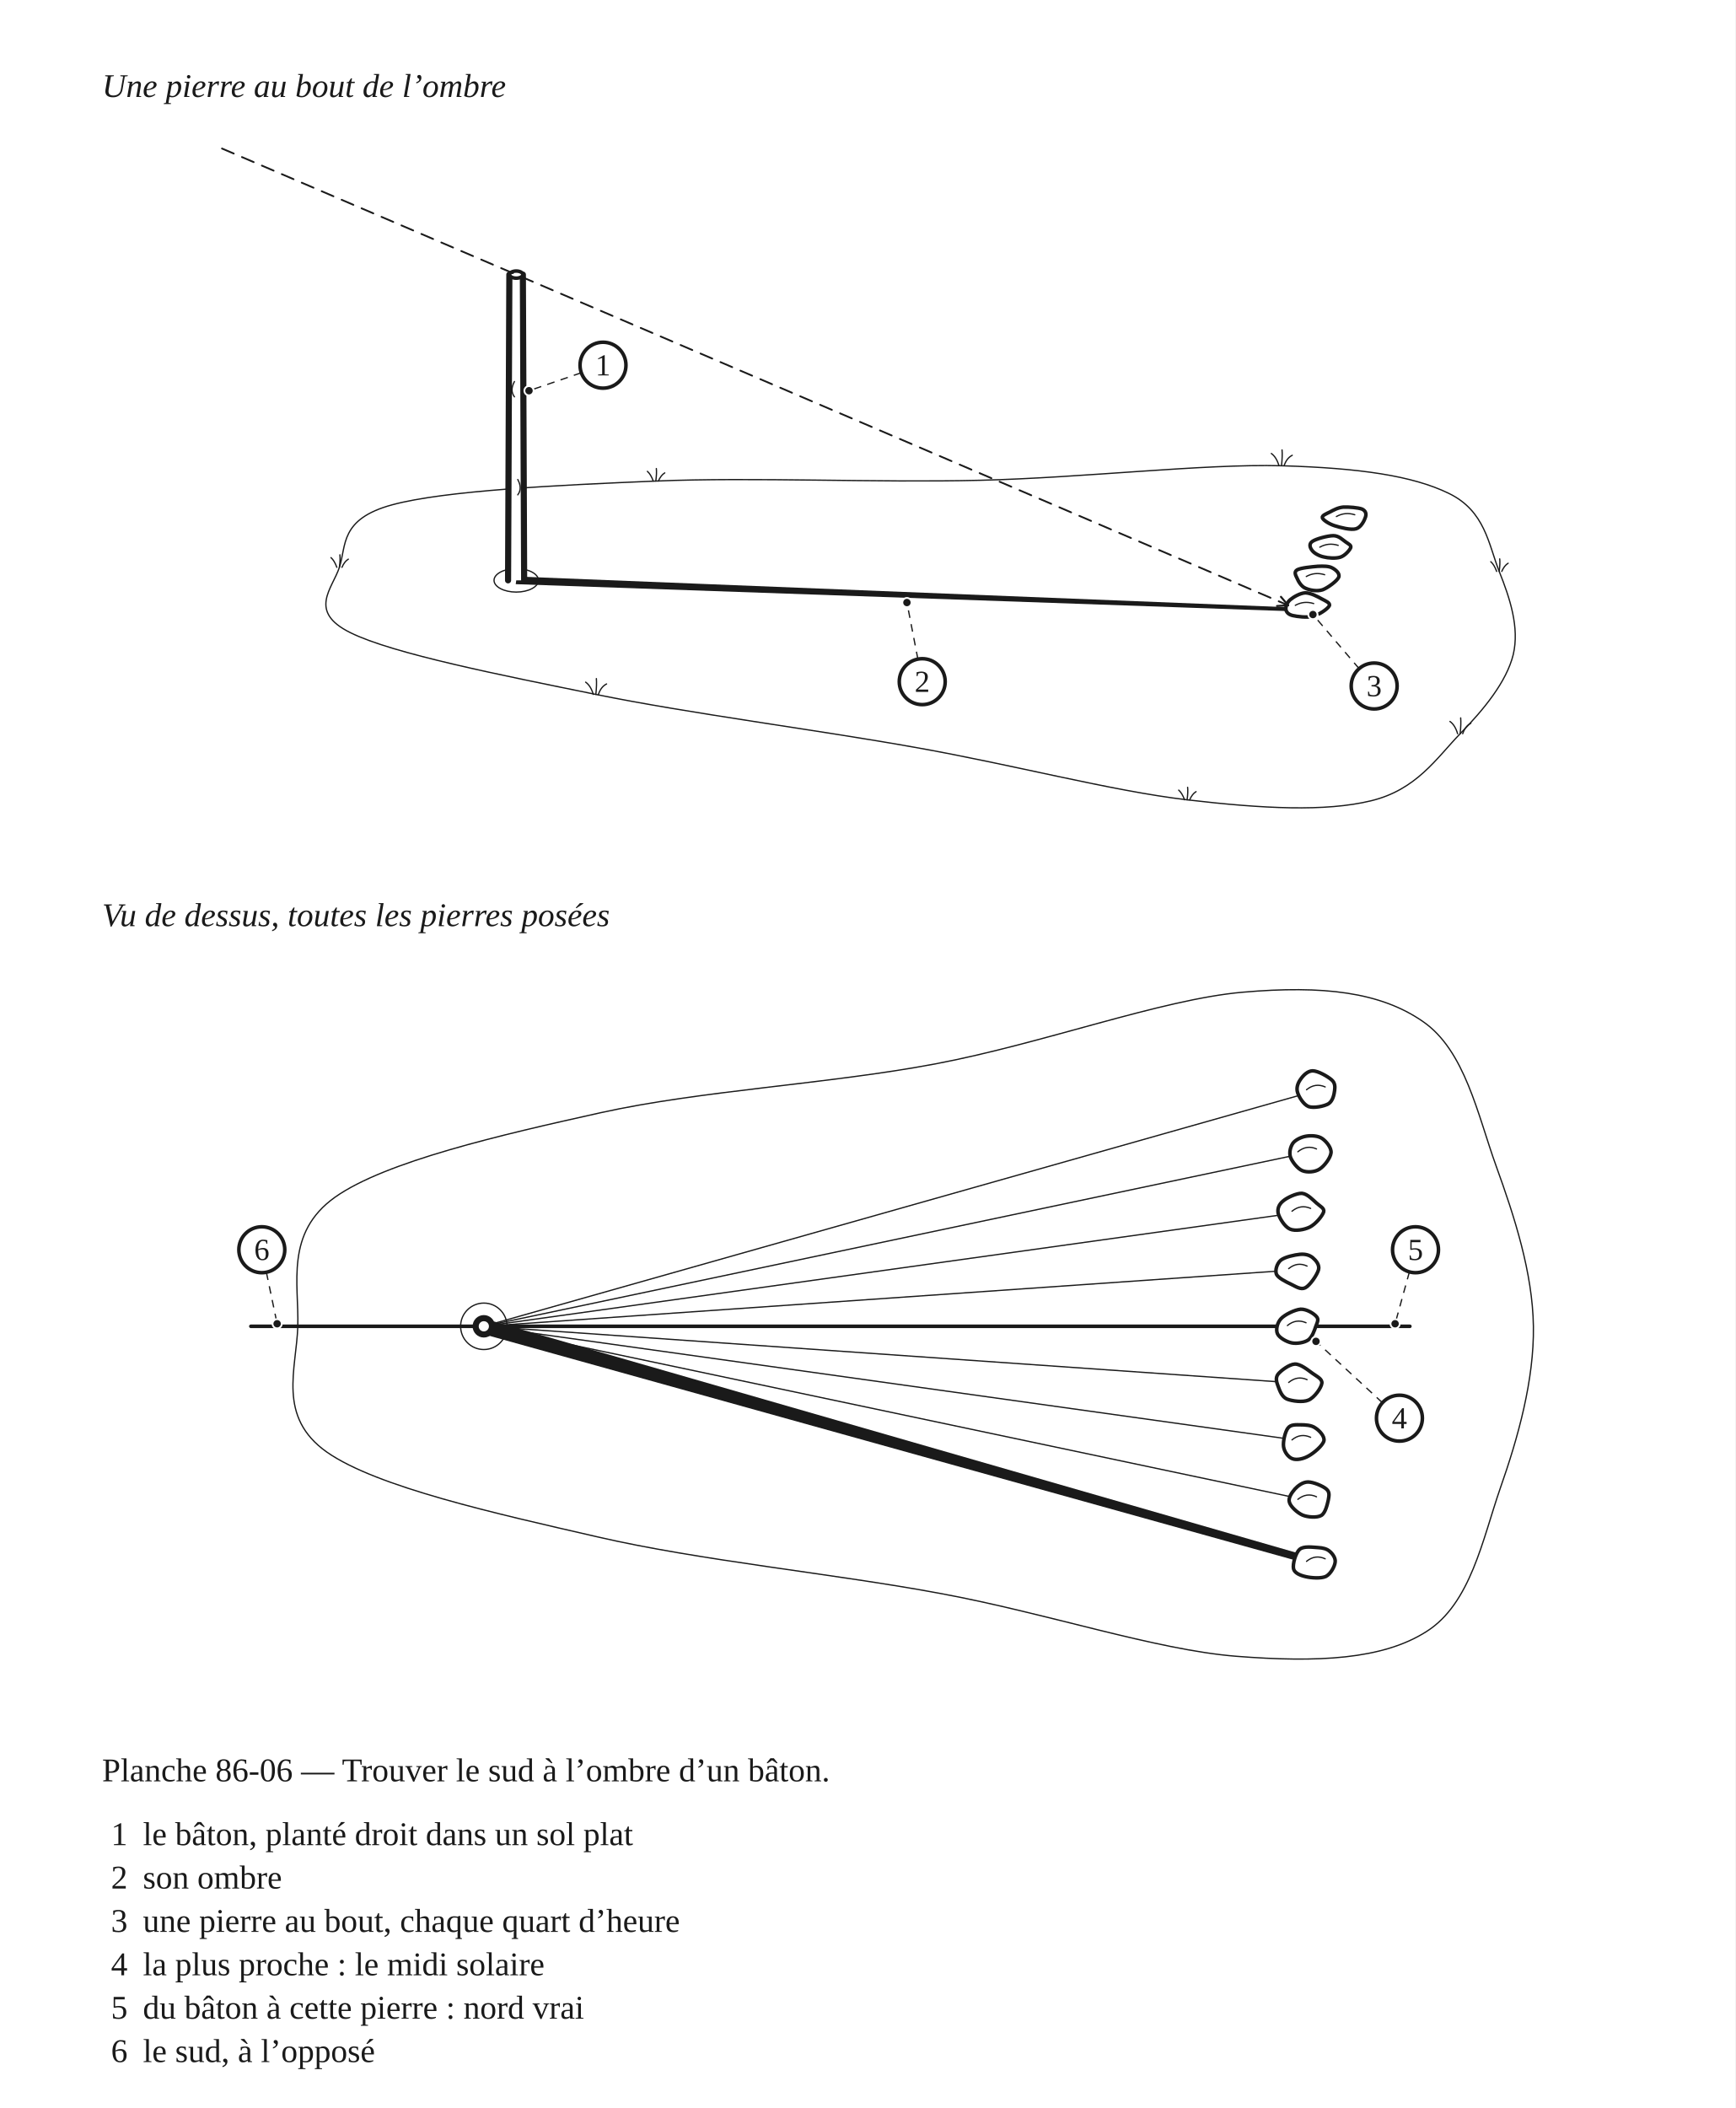
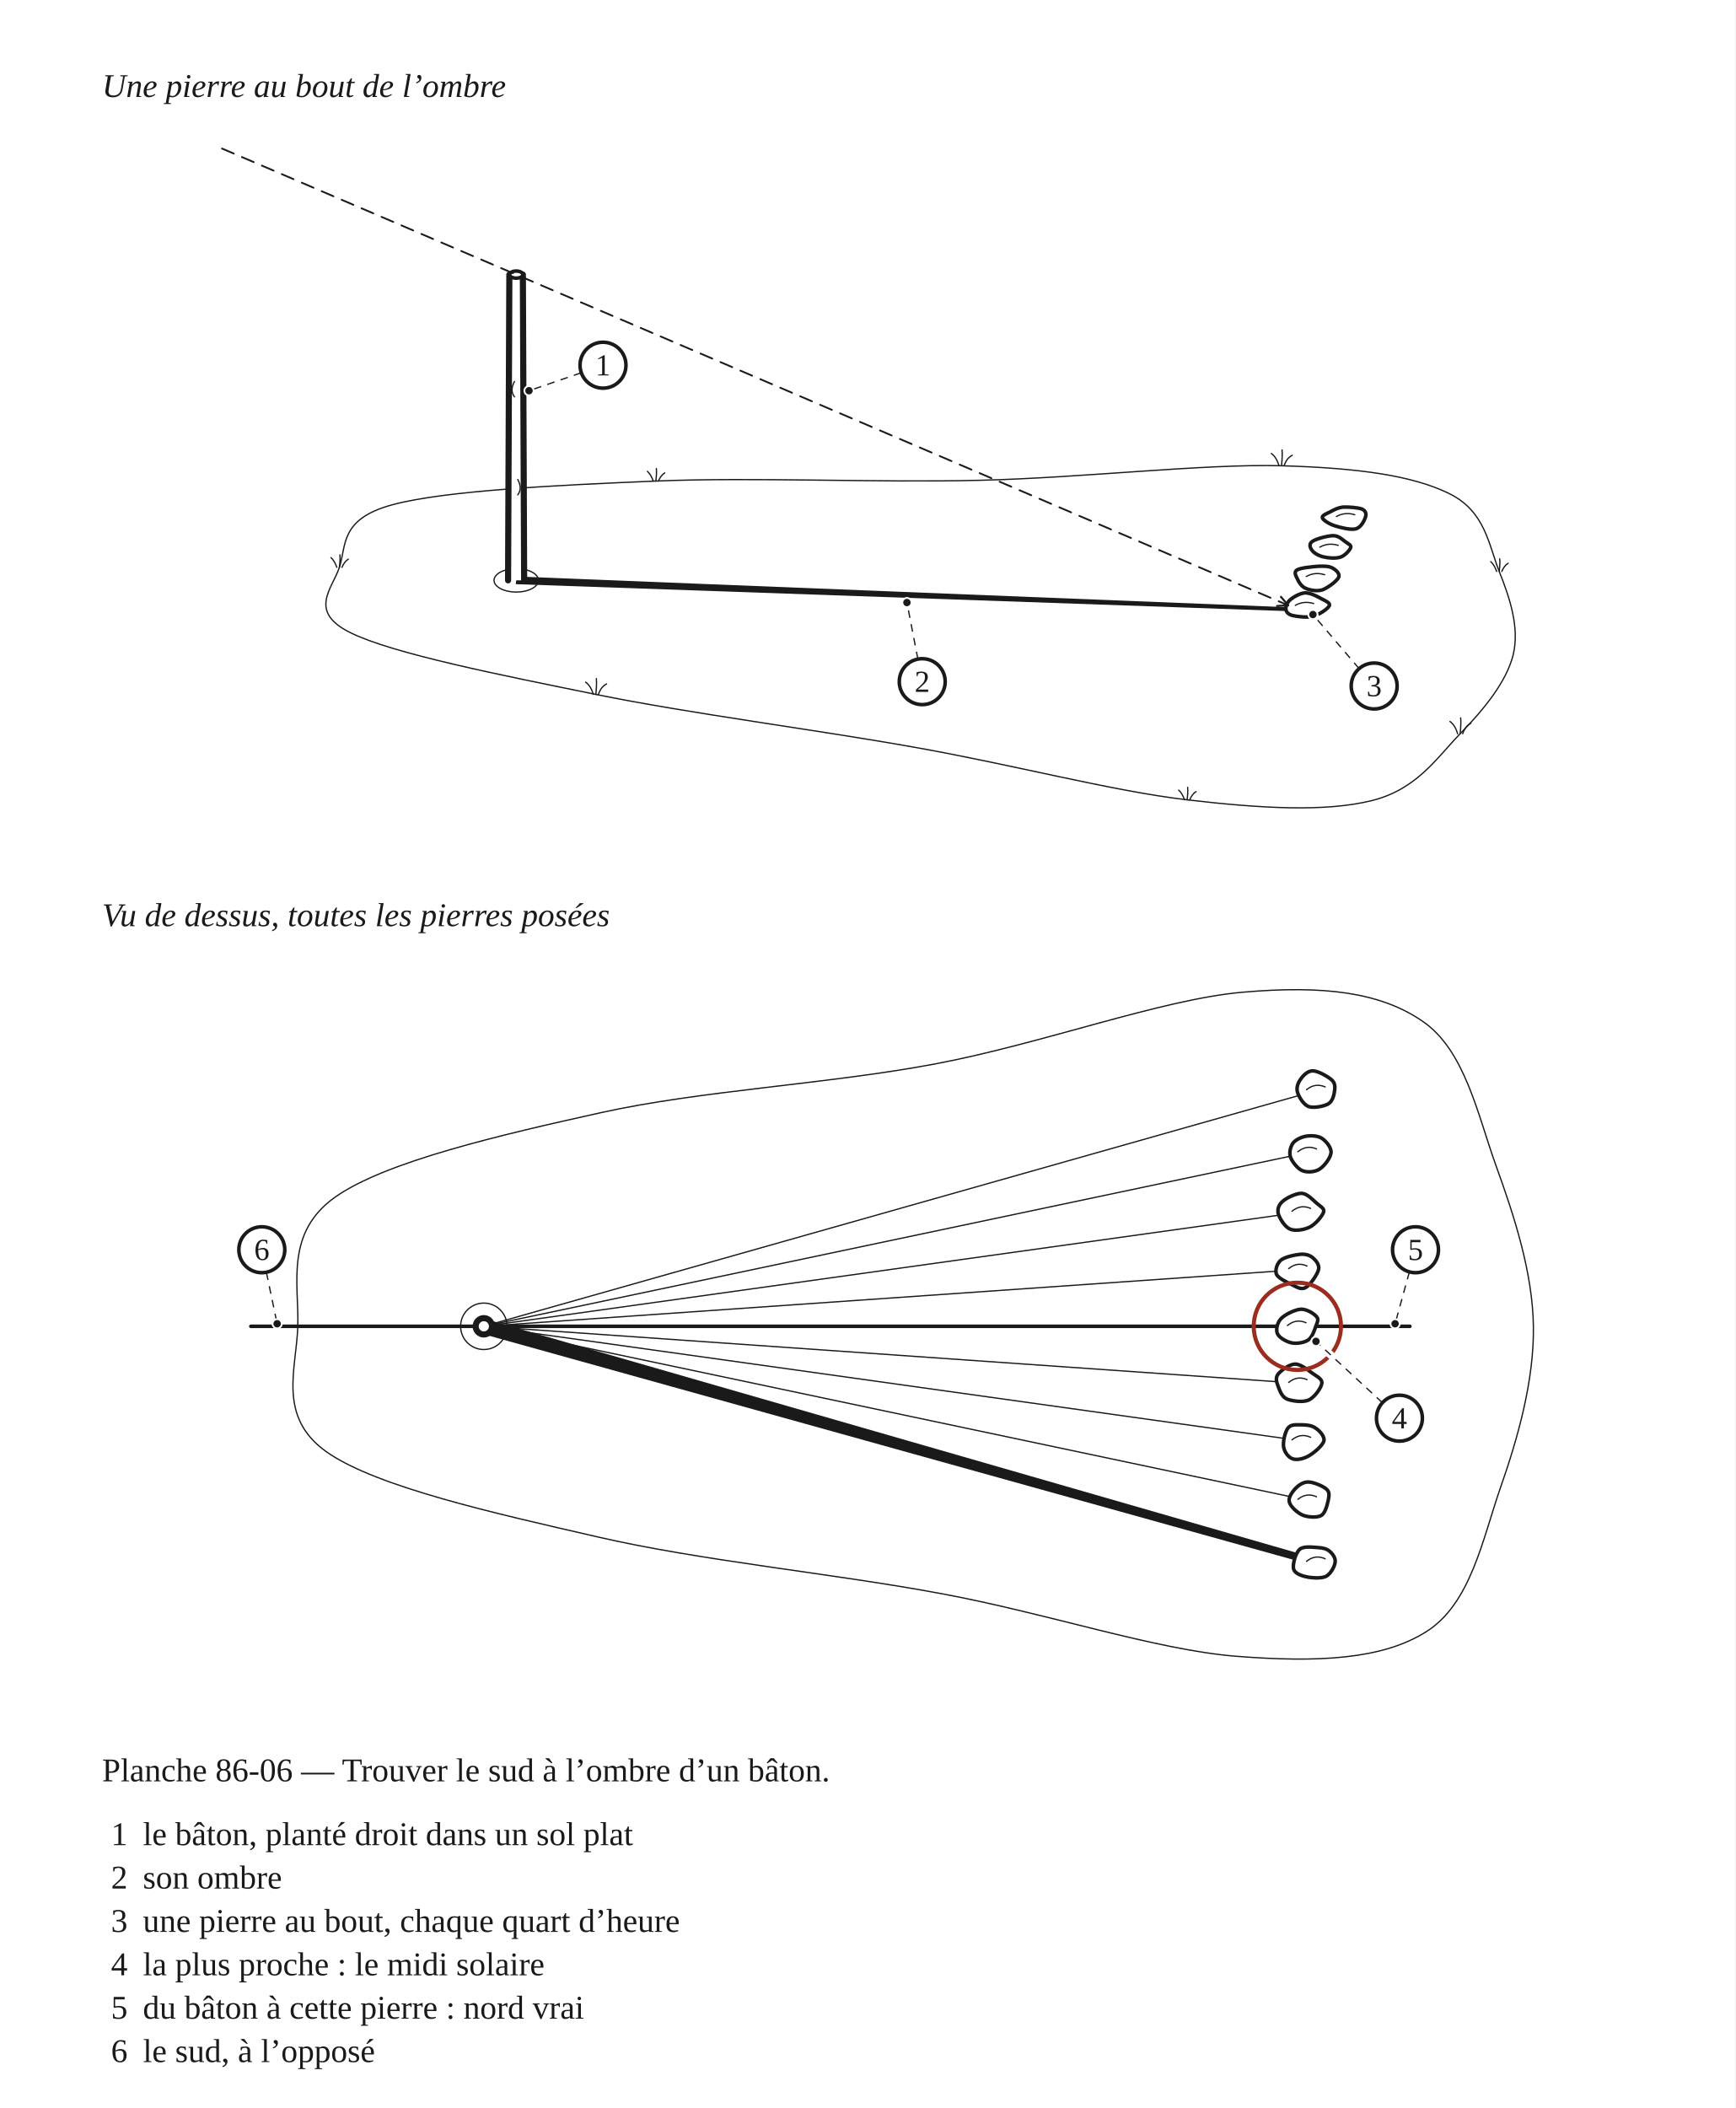
<svg xmlns="http://www.w3.org/2000/svg" width="680" height="826" viewBox="0 0 680 826" role="img">
  <defs>
    <marker id="fl" viewBox="0 0 10 10" refX="9" refY="5" markerWidth="7" markerHeight="7" orient="auto-start-reverse">
      <path d="M1 1 L9 5 L1 9" fill="none" stroke="#1A1A1A" stroke-width="1.6" stroke-linecap="round" stroke-linejoin="round" />
    </marker>
  </defs>
  <rect x="0" y="0" width="680" height="826" fill="#FFFFFF" />
  <text x="40" y="38" font-family="Georgia, 'Times New Roman', serif" font-size="13" font-style="italic" fill="#1A1A1A">Une pierre au bout de l’ombre</text>
  <g transform="translate(40 46)" data-vue="geste">
    <path d="M93 176.3 C90.3 184.6 80.5 193.6 97.3 201.9 C114 210.2 156.7 218.6 193.5 226.1 C230.3 233.6 279.7 239.9 318.3 246.8 C356.9 253.6 395.4 263.9 425.2 267.4 C455 270.9 479.4 272.1 497.2 267.8 C515.1 263.5 522.9 251.1 532.2 241.5 C541.5 232 550.4 221.1 553 210.5 C555.5 199.9 551.7 188.4 547.5 177.9 C543.3 167.3 542 154.2 527.7 147.3 C513.5 140.4 492.8 137.4 462.2 136.5 C431.5 135.7 384.9 141.2 344 142.2 C303.1 143.2 255.4 140.9 217 142.5 C178.6 144.1 134.4 146.2 113.7 151.8 C93 157.4 95.8 167.9 93 176.3 Z" fill="none" stroke="#1A1A1A" stroke-width="0.5" stroke-linejoin="round" stroke-linecap="round" />
    <path d="M92 176.3 q-1 -2.7 -2.3 -3.8 M93 176.3 q0.4 -3.1 0.2 -4.9 M94 176.3 q1 -2.3 2.5 -3.2" fill="none" stroke="#1A1A1A" stroke-width="0.5" stroke-linejoin="round" stroke-linecap="round" />
    <path d="M192.5 226.1 q-1 -3.4 -3 -4.8 M193.5 226.1 q0.4 -3.9 0.2 -6.2 M194.5 226.1 q1 -3 3.2 -4.1" fill="none" stroke="#1A1A1A" stroke-width="0.5" stroke-linejoin="round" stroke-linecap="round" />
    <path d="M424.2 267.4 q-1 -2.7 -2.3 -3.8 M425.2 267.4 q0.4 -3.1 0.2 -4.9 M426.2 267.4 q1 -2.3 2.5 -3.2" fill="none" stroke="#1A1A1A" stroke-width="0.5" stroke-linejoin="round" stroke-linecap="round" />
    <path d="M531.2 241.5 q-1 -3.4 -3 -4.8 M532.2 241.5 q0.4 -3.9 0.2 -6.2 M533.2 241.5 q1 -3 3.2 -4.1" fill="none" stroke="#1A1A1A" stroke-width="0.5" stroke-linejoin="round" stroke-linecap="round" />
    <path d="M546.5 177.9 q-1 -2.7 -2.3 -3.8 M547.5 177.9 q0.4 -3.1 0.2 -4.9 M548.5 177.9 q1 -2.3 2.5 -3.2" fill="none" stroke="#1A1A1A" stroke-width="0.5" stroke-linejoin="round" stroke-linecap="round" />
    <path d="M461.2 136.5 q-1 -3.4 -3 -4.8 M462.2 136.5 q0.4 -3.9 0.2 -6.2 M463.2 136.5 q1 -3 3.2 -4.1" fill="none" stroke="#1A1A1A" stroke-width="0.5" stroke-linejoin="round" stroke-linecap="round" />
    <path d="M216 142.5 q-1 -2.7 -2.3 -3.8 M217 142.5 q0.4 -3.1 0.2 -4.9 M218 142.5 q1 -2.3 2.5 -3.2" fill="none" stroke="#1A1A1A" stroke-width="0.5" stroke-linejoin="round" stroke-linecap="round" />
    <path d="M162.5 179.9 L468.6 192.1 L468.4 193.6 L162.1 182.9 Z" fill="#1A1A1A" stroke="none" />
    <path d="M480.9 191.4 C480.3 192.6 476.9 194.9 474.5 195.5 C472.1 196.1 468.4 195.6 466.6 195.2 C464.9 194.8 464.1 193.9 463.9 192.8 C463.8 191.8 464.3 190.1 465.6 189 C466.9 187.9 469.5 186.4 471.5 186.3 C473.6 186.3 476.4 187.8 478 188.7 C479.5 189.5 481.5 190.3 480.9 191.4 Z" fill="#FFFFFF" stroke="none" />
    <path d="M480.9 191.4 C480.3 192.6 476.9 194.9 474.5 195.5 C472.1 196.1 468.4 195.6 466.6 195.2 C464.9 194.8 464.1 193.9 463.9 192.8 C463.8 191.8 464.3 190.1 465.6 189 C466.9 187.9 469.5 186.4 471.5 186.3 C473.6 186.3 476.4 187.8 478 188.7 C479.5 189.5 481.5 190.3 480.9 191.4 Z" fill="none" stroke="#1A1A1A" stroke-width="1.4" stroke-linejoin="round" stroke-linecap="round" />
    <path d="M467.6 191.2 Q471 189.3 474.8 190.5" fill="none" stroke="#1A1A1A" stroke-width="0.5" stroke-linejoin="round" stroke-linecap="round" />
    <path d="M484.6 180.2 C484 181.6 480.4 184.3 478.3 185.1 C476.1 185.8 473.3 185.3 471.6 184.5 C469.9 183.8 468.8 181.8 468.3 180.6 C467.7 179.4 467 178.1 468.3 177.3 C469.7 176.5 474.1 176.1 476.4 175.9 C478.7 175.8 480.7 175.8 482 176.5 C483.4 177.2 485.2 178.7 484.6 180.2 Z" fill="#FFFFFF" stroke="none" />
    <path d="M484.6 180.2 C484 181.6 480.4 184.3 478.3 185.1 C476.1 185.8 473.3 185.3 471.6 184.5 C469.9 183.8 468.8 181.8 468.3 180.6 C467.7 179.4 467 178.1 468.3 177.3 C469.7 176.5 474.1 176.1 476.4 175.9 C478.7 175.8 480.7 175.8 482 176.5 C483.4 177.2 485.2 178.7 484.6 180.2 Z" fill="none" stroke="#1A1A1A" stroke-width="1.4" stroke-linejoin="round" stroke-linecap="round" />
    <path d="M471.9 179.9 Q475.3 178 479.1 179.2" fill="none" stroke="#1A1A1A" stroke-width="0.5" stroke-linejoin="round" stroke-linecap="round" />
    <path d="M489.3 168.6 C488.9 169.6 487.1 171.7 485.3 172.3 C483.5 172.9 480.5 172.7 478.6 172.2 C476.8 171.8 474.9 170.7 474.2 169.7 C473.4 168.7 472.8 167.2 474.2 166.2 C475.5 165.2 480.3 163.9 482.5 163.9 C484.7 163.9 486.2 165.6 487.4 166.4 C488.5 167.2 489.6 167.6 489.3 168.6 Z" fill="#FFFFFF" stroke="none" />
    <path d="M489.3 168.6 C488.9 169.6 487.1 171.7 485.3 172.3 C483.5 172.9 480.5 172.7 478.6 172.2 C476.8 171.8 474.9 170.7 474.2 169.7 C473.4 168.7 472.8 167.2 474.2 166.2 C475.5 165.2 480.3 163.9 482.5 163.9 C484.7 163.9 486.2 165.6 487.4 166.4 C488.5 167.2 489.6 167.6 489.3 168.6 Z" fill="none" stroke="#1A1A1A" stroke-width="1.4" stroke-linejoin="round" stroke-linecap="round" />
    <path d="M477.2 168.4 Q480.6 166.5 484.4 167.7" fill="none" stroke="#1A1A1A" stroke-width="0.5" stroke-linejoin="round" stroke-linecap="round" />
    <path d="M495.1 156.6 C494.7 157.9 493.4 160.6 491.4 161.2 C489.4 161.8 485.2 160.7 483 160 C480.8 159.3 478.5 157.8 478.2 156.9 C477.9 156 479.8 155.3 481.2 154.6 C482.5 153.9 484.3 152.9 486.4 152.7 C488.5 152.6 492.3 152.9 493.8 153.5 C495.2 154.2 495.5 155.3 495.1 156.6 Z" fill="#FFFFFF" stroke="none" />
    <path d="M495.1 156.6 C494.7 157.9 493.4 160.6 491.4 161.2 C489.4 161.8 485.2 160.7 483 160 C480.8 159.3 478.5 157.8 478.2 156.9 C477.9 156 479.8 155.3 481.2 154.6 C482.5 153.9 484.3 152.9 486.4 152.7 C488.5 152.6 492.3 152.9 493.8 153.5 C495.2 154.2 495.5 155.3 495.1 156.6 Z" fill="none" stroke="#1A1A1A" stroke-width="1.4" stroke-linejoin="round" stroke-linecap="round" />
    <path d="M483.7 156.4 Q487.1 154.5 490.9 155.7" fill="none" stroke="#1A1A1A" stroke-width="0.5" stroke-linejoin="round" stroke-linecap="round" />
    <ellipse cx="162.3" cy="181.4" rx="8.7" ry="4.6" fill="none" stroke="#1A1A1A" stroke-width="0.5" stroke-linejoin="round" stroke-linecap="round" />
    <path d="M159.1 181.4 L159.6 61.6 L164.9 61.6 L165.4 181.4 Z" fill="#FFFFFF" stroke="none" />
    <line x1="159.1" y1="181.4" x2="159.6" y2="61.6" fill="none" stroke="#1A1A1A" stroke-width="2.4" stroke-linejoin="round" stroke-linecap="round" />
    <line x1="165.4" y1="181.4" x2="164.9" y2="61.6" fill="none" stroke="#1A1A1A" stroke-width="2.4" stroke-linejoin="round" stroke-linecap="round" />
    <ellipse cx="162.3" cy="61.6" rx="2.6" ry="1.4" fill="#FFFFFF" stroke="none" />
    <ellipse cx="162.3" cy="61.6" rx="2.6" ry="1.4" fill="none" stroke="#1A1A1A" stroke-width="1.4" stroke-linejoin="round" stroke-linecap="round" />
    <path d="M162.9 147.9 q1.9 -2.5 0 -6" fill="none" stroke="#1A1A1A" stroke-width="0.5" stroke-linejoin="round" stroke-linecap="round" />
    <path d="M161.6 109.5 q-1.9 -2.5 0 -6" fill="none" stroke="#1A1A1A" stroke-width="0.5" stroke-linejoin="round" stroke-linecap="round" />
    <path d="M47 12.2 L464.8 191.2" fill="none" stroke="#1A1A1A" stroke-width="0.7" stroke-linejoin="round" stroke-linecap="round" stroke-dasharray="5 3.5" marker-end="url(#fl)" />
  </g>
  <text x="40" y="362.9" font-family="Georgia, 'Times New Roman', serif" font-size="13" font-style="italic" fill="#1A1A1A">Vu de dessus, toutes les pierres posées</text>
  <g transform="translate(40 370.9)" data-vue="plan">
    <path d="M76.7 148.8 C76.2 165.5 68.5 184.3 88.1 198.1 C107.7 211.8 154 222.1 194.1 231.3 C234.1 240.6 286.8 245.7 328.6 253.5 C370.3 261.2 412.8 275.6 444.5 278.1 C476.3 280.6 501.8 279.4 519 268.4 C536.3 257.5 541 232.2 547.9 212.3 C554.9 192.4 561.2 169.9 560.9 148.8 C560.6 127.8 553.5 105.9 546.3 86 C539.1 66.1 534.1 40.6 517.5 29.3 C501 17.9 478.7 15.1 446.9 17.9 C415 20.7 368.4 38.1 326.4 46 C284.5 53.9 234.6 56.4 195.4 65.1 C156.2 73.8 111.1 84.2 91.3 98.2 C71.6 112.2 77.2 132.2 76.7 148.8 Z" fill="none" stroke="#1A1A1A" stroke-width="0.5" stroke-linejoin="round" stroke-linecap="round" />
    <line x1="58.3" y1="148.8" x2="512.5" y2="148.8" fill="none" stroke="#1A1A1A" stroke-width="1.4" stroke-linejoin="round" stroke-linecap="round" />
    <line x1="149.6" y1="148.8" x2="475.9" y2="56.4" fill="none" stroke="#1A1A1A" stroke-width="0.5" stroke-linejoin="round" stroke-linecap="round" />
    <line x1="149.6" y1="148.8" x2="472.5" y2="80.7" fill="none" stroke="#1A1A1A" stroke-width="0.5" stroke-linejoin="round" stroke-linecap="round" />
    <line x1="149.6" y1="148.8" x2="470.2" y2="104" fill="none" stroke="#1A1A1A" stroke-width="0.5" stroke-linejoin="round" stroke-linecap="round" />
    <line x1="149.6" y1="148.8" x2="468.8" y2="126.6" fill="none" stroke="#1A1A1A" stroke-width="0.5" stroke-linejoin="round" stroke-linecap="round" />
    <line x1="149.6" y1="148.8" x2="468.8" y2="171.1" fill="none" stroke="#1A1A1A" stroke-width="0.5" stroke-linejoin="round" stroke-linecap="round" />
    <line x1="149.6" y1="148.8" x2="470.2" y2="193.7" fill="none" stroke="#1A1A1A" stroke-width="0.5" stroke-linejoin="round" stroke-linecap="round" />
    <line x1="149.6" y1="148.8" x2="472.5" y2="217" fill="none" stroke="#1A1A1A" stroke-width="0.5" stroke-linejoin="round" stroke-linecap="round" />
    <path d="M150.4 146 L476.3 239.9 L475.5 242.7 L148.8 151.7 Z" fill="#1A1A1A" stroke="none" />
    <path d="M483 56.4 C482.8 58 482.3 60.5 480.6 61.6 C478.9 62.6 474.8 63.4 472.8 62.7 C470.8 61.9 469 58.9 468.5 57.2 C467.9 55.4 468.6 53.5 469.6 52.1 C470.6 50.6 472.4 48.7 474.4 48.7 C476.5 48.7 480.3 50.9 481.8 52.2 C483.2 53.4 483.2 54.9 483 56.4 Z" fill="#FFFFFF" stroke="none" />
    <path d="M483 56.4 C482.8 58 482.3 60.5 480.6 61.6 C478.9 62.6 474.8 63.4 472.8 62.7 C470.8 61.9 469 58.9 468.5 57.2 C467.9 55.4 468.6 53.5 469.6 52.1 C470.6 50.6 472.4 48.7 474.4 48.7 C476.5 48.7 480.3 50.9 481.8 52.2 C483.2 53.4 483.2 54.9 483 56.4 Z" fill="none" stroke="#1A1A1A" stroke-width="1.4" stroke-linejoin="round" stroke-linecap="round" />
    <path d="M472 56.1 Q475.4 53.3 479.3 55" fill="none" stroke="#1A1A1A" stroke-width="0.5" stroke-linejoin="round" stroke-linecap="round" />
    <path d="M481.6 80.8 C481.4 82.8 479 86 477.1 87.2 C475.3 88.4 472.2 88.6 470.3 87.8 C468.4 87 466.3 84.2 465.7 82.5 C465.1 80.7 465.7 78.4 466.7 77 C467.7 75.7 470 74.6 471.9 74.3 C473.8 74 476.5 74.1 478.1 75.2 C479.7 76.3 481.8 78.8 481.6 80.8 Z" fill="#FFFFFF" stroke="none" />
    <path d="M481.6 80.8 C481.4 82.8 479 86 477.1 87.2 C475.3 88.4 472.2 88.6 470.3 87.8 C468.4 87 466.3 84.2 465.7 82.5 C465.1 80.7 465.7 78.4 466.7 77 C467.7 75.7 470 74.6 471.9 74.3 C473.8 74 476.5 74.1 478.1 75.2 C479.7 76.3 481.8 78.8 481.6 80.8 Z" fill="none" stroke="#1A1A1A" stroke-width="1.4" stroke-linejoin="round" stroke-linecap="round" />
    <path d="M468.6 80.4 Q472.1 77.6 475.9 79.3" fill="none" stroke="#1A1A1A" stroke-width="0.5" stroke-linejoin="round" stroke-linecap="round" />
    <path d="M478.7 104 C478.2 105.6 475.5 108.8 473.3 109.9 C471.1 111 467.5 111.6 465.5 110.7 C463.4 109.8 461.4 106.4 460.9 104.6 C460.5 102.7 461.2 101 462.8 99.7 C464.3 98.4 468.1 96.6 470.2 96.7 C472.4 96.9 474.5 99.3 475.9 100.5 C477.3 101.8 479.1 102.5 478.7 104 Z" fill="#FFFFFF" stroke="none" />
    <path d="M478.7 104 C478.2 105.6 475.5 108.8 473.3 109.9 C471.1 111 467.5 111.6 465.5 110.7 C463.4 109.8 461.4 106.4 460.9 104.6 C460.5 102.7 461.2 101 462.8 99.7 C464.3 98.4 468.1 96.6 470.2 96.7 C472.4 96.9 474.5 99.3 475.9 100.5 C477.3 101.8 479.1 102.5 478.7 104 Z" fill="none" stroke="#1A1A1A" stroke-width="1.4" stroke-linejoin="round" stroke-linecap="round" />
    <path d="M466.3 103.7 Q469.7 100.9 473.6 102.6" fill="none" stroke="#1A1A1A" stroke-width="0.5" stroke-linejoin="round" stroke-linecap="round" />
    <path d="M476.7 126.6 C476.2 128.6 473.3 132.8 471.5 133.7 C469.7 134.6 467.8 133.2 465.9 132.3 C464 131.4 460.9 129.9 460.2 128.4 C459.6 126.8 460.4 124.2 461.9 122.9 C463.5 121.6 467.4 120.8 469.4 120.6 C471.5 120.4 473.2 120.9 474.4 121.9 C475.6 122.9 477.2 124.7 476.7 126.6 Z" fill="#FFFFFF" stroke="none" />
    <path d="M476.7 126.6 C476.2 128.6 473.3 132.8 471.5 133.7 C469.7 134.6 467.8 133.2 465.9 132.3 C464 131.4 460.9 129.9 460.2 128.4 C459.6 126.8 460.4 124.2 461.9 122.9 C463.5 121.6 467.4 120.8 469.4 120.6 C471.5 120.4 473.2 120.9 474.4 121.9 C475.6 122.9 477.2 124.7 476.7 126.6 Z" fill="none" stroke="#1A1A1A" stroke-width="1.4" stroke-linejoin="round" stroke-linecap="round" />
    <path d="M465 126.2 Q468.4 123.4 472.2 125.2" fill="none" stroke="#1A1A1A" stroke-width="0.5" stroke-linejoin="round" stroke-linecap="round" />
    <path d="M475.6 148.9 C475.1 150.4 474.2 153.1 472.6 154.2 C471.1 155.2 468.2 155.7 466.2 155.3 C464.2 154.9 461.3 153.3 460.6 151.7 C459.9 150.1 460.5 147.4 462 145.8 C463.5 144.2 467.4 142.3 469.7 142.1 C472.1 142 475 143.9 475.9 145 C476.9 146.1 476.2 147.3 475.6 148.9 Z" fill="#FFFFFF" stroke="none" />
    <path d="M475.6 148.9 C475.1 150.4 474.2 153.1 472.6 154.2 C471.1 155.2 468.2 155.7 466.2 155.3 C464.2 154.9 461.3 153.3 460.6 151.7 C459.9 150.1 460.5 147.4 462 145.8 C463.5 144.2 467.4 142.3 469.7 142.1 C472.1 142 475 143.9 475.9 145 C476.9 146.1 476.2 147.3 475.6 148.9 Z" fill="none" stroke="#1A1A1A" stroke-width="1.4" stroke-linejoin="round" stroke-linecap="round" />
    <path d="M464.5 148.5 Q467.9 145.7 471.8 147.4" fill="none" stroke="#1A1A1A" stroke-width="0.5" stroke-linejoin="round" stroke-linecap="round" />
    <path d="M478 171.1 C477.8 172.9 475.1 176.7 472.8 177.7 C470.6 178.7 466.3 178.1 464.3 177.3 C462.3 176.4 461.5 174 460.9 172.4 C460.3 170.8 459.7 169.1 460.8 167.6 C461.9 166.2 465.2 163.7 467.4 163.6 C469.6 163.5 472.5 165.9 474.3 167.2 C476.1 168.5 478.2 169.4 478 171.1 Z" fill="#FFFFFF" stroke="none" />
    <path d="M478 171.1 C477.8 172.9 475.1 176.7 472.8 177.7 C470.6 178.7 466.3 178.1 464.3 177.3 C462.3 176.4 461.5 174 460.9 172.4 C460.3 170.8 459.7 169.1 460.8 167.6 C461.9 166.2 465.2 163.7 467.4 163.6 C469.6 163.5 472.5 165.9 474.3 167.2 C476.1 168.5 478.2 169.4 478 171.1 Z" fill="none" stroke="#1A1A1A" stroke-width="1.4" stroke-linejoin="round" stroke-linecap="round" />
    <path d="M465 170.8 Q468.4 168 472.2 169.7" fill="none" stroke="#1A1A1A" stroke-width="0.5" stroke-linejoin="round" stroke-linecap="round" />
    <path d="M478.8 193.7 C478.3 195.6 474.8 198.5 472.8 199.6 C470.7 200.8 468.1 201.3 466.5 200.7 C464.8 200.1 463.3 198 463 196 C462.7 194 463.6 190.1 464.7 188.7 C465.8 187.2 467.8 187.4 469.6 187.4 C471.4 187.4 473.9 187.5 475.4 188.6 C477 189.6 479.2 191.9 478.8 193.7 Z" fill="#FFFFFF" stroke="none" />
    <path d="M478.8 193.7 C478.3 195.6 474.8 198.5 472.8 199.6 C470.7 200.8 468.1 201.3 466.5 200.7 C464.8 200.1 463.3 198 463 196 C462.7 194 463.6 190.1 464.7 188.7 C465.8 187.2 467.8 187.4 469.6 187.4 C471.4 187.4 473.9 187.5 475.4 188.6 C477 189.6 479.2 191.9 478.8 193.7 Z" fill="none" stroke="#1A1A1A" stroke-width="1.4" stroke-linejoin="round" stroke-linecap="round" />
    <path d="M466.3 193.3 Q469.7 190.5 473.6 192.3" fill="none" stroke="#1A1A1A" stroke-width="0.5" stroke-linejoin="round" stroke-linecap="round" />
    <path d="M480.5 217 C480.1 218.7 479.4 221.9 477.8 222.9 C476.1 223.9 472.5 223.6 470.5 222.8 C468.4 221.9 465.8 219.5 465.3 217.8 C464.7 216.1 466.2 214 467.4 212.6 C468.6 211.3 470.5 209.8 472.6 209.8 C474.6 209.8 478.5 211.4 479.8 212.6 C481.2 213.8 480.8 215.3 480.5 217 Z" fill="#FFFFFF" stroke="none" />
    <path d="M480.5 217 C480.1 218.7 479.4 221.9 477.8 222.9 C476.1 223.9 472.5 223.6 470.5 222.8 C468.4 221.9 465.8 219.5 465.3 217.8 C464.7 216.1 466.2 214 467.4 212.6 C468.6 211.3 470.5 209.8 472.6 209.8 C474.6 209.8 478.5 211.4 479.8 212.6 C481.2 213.8 480.8 215.3 480.5 217 Z" fill="none" stroke="#1A1A1A" stroke-width="1.4" stroke-linejoin="round" stroke-linecap="round" />
    <path d="M468.6 216.6 Q472.1 213.8 475.9 215.6" fill="none" stroke="#1A1A1A" stroke-width="0.5" stroke-linejoin="round" stroke-linecap="round" />
    <path d="M483.2 241.3 C483 242.9 481.5 245.8 479.6 246.8 C477.7 247.7 473.8 247.4 471.7 246.9 C469.5 246.4 467.3 245.5 466.9 243.8 C466.5 242 467.7 237.6 469.3 236.2 C470.9 234.8 474.5 235.4 476.5 235.5 C478.4 235.6 480 236 481.1 237 C482.2 237.9 483.5 239.7 483.2 241.3 Z" fill="#FFFFFF" stroke="none" />
    <path d="M483.2 241.3 C483 242.9 481.5 245.8 479.6 246.8 C477.7 247.7 473.8 247.4 471.7 246.9 C469.5 246.4 467.3 245.5 466.9 243.8 C466.5 242 467.7 237.6 469.3 236.2 C470.9 234.8 474.5 235.4 476.5 235.5 C478.4 235.6 480 236 481.1 237 C482.2 237.9 483.5 239.7 483.2 241.3 Z" fill="none" stroke="#1A1A1A" stroke-width="1.4" stroke-linejoin="round" stroke-linecap="round" />
    <path d="M472 240.9 Q475.4 238.1 479.3 239.9" fill="none" stroke="#1A1A1A" stroke-width="0.5" stroke-linejoin="round" stroke-linecap="round" />
+     <circle cx="468.4" cy="148.8" r="17.1" fill="none" stroke="#9B2C1E" stroke-width="1.6" />
    <circle cx="149.6" cy="148.8" r="9.1" fill="none" stroke="#1A1A1A" stroke-width="0.5" stroke-linejoin="round" stroke-linecap="round" />
    <circle cx="149.6" cy="148.8" r="3.2" fill="#FFFFFF" stroke="none" />
    <circle cx="149.6" cy="148.8" r="3.2" fill="none" stroke="#1A1A1A" stroke-width="2.4" stroke-linejoin="round" stroke-linecap="round" />
  </g>
  <line x1="227.7" y1="146.1" x2="207.3" y2="153.1" fill="none" stroke="#FFFFFF" stroke-width="3" stroke-linecap="round" />
  <line x1="227.7" y1="146.1" x2="207.3" y2="153.1" fill="none" stroke="#1A1A1A" stroke-width="0.5" stroke-dasharray="3 2.5" />
  <circle cx="207.3" cy="153.1" r="1.8" fill="#1A1A1A" stroke="#FFFFFF" stroke-width="0.7" />
  <circle cx="236.3" cy="143.1" r="9" fill="#FFFFFF" stroke="#1A1A1A" stroke-width="1.4" data-vue="geste" />
  <text x="236.3" y="147.1" text-anchor="middle" font-family="Georgia, 'Times New Roman', serif" font-size="12" fill="#1A1A1A">1</text>
  <line x1="359.7" y1="258.3" x2="355.4" y2="236.1" fill="none" stroke="#FFFFFF" stroke-width="3" stroke-linecap="round" />
  <line x1="359.7" y1="258.3" x2="355.4" y2="236.1" fill="none" stroke="#1A1A1A" stroke-width="0.5" stroke-dasharray="3 2.5" />
  <circle cx="355.4" cy="236.1" r="1.8" fill="#1A1A1A" stroke="#FFFFFF" stroke-width="0.7" />
  <circle cx="361.4" cy="267.1" r="9" fill="#FFFFFF" stroke="#1A1A1A" stroke-width="1.4" data-vue="geste" />
  <text x="361.4" y="271.1" text-anchor="middle" font-family="Georgia, 'Times New Roman', serif" font-size="12" fill="#1A1A1A">2</text>
  <line x1="532.6" y1="262" x2="514.5" y2="240.8" fill="none" stroke="#FFFFFF" stroke-width="3" stroke-linecap="round" />
  <line x1="532.6" y1="262" x2="514.5" y2="240.8" fill="none" stroke="#1A1A1A" stroke-width="0.5" stroke-dasharray="3 2.5" />
  <circle cx="514.5" cy="240.8" r="1.8" fill="#1A1A1A" stroke="#FFFFFF" stroke-width="0.7" />
  <circle cx="538.5" cy="268.8" r="9" fill="#FFFFFF" stroke="#1A1A1A" stroke-width="1.4" data-vue="geste" />
  <text x="538.5" y="272.8" text-anchor="middle" font-family="Georgia, 'Times New Roman', serif" font-size="12" fill="#1A1A1A">3</text>
  <line x1="541.7" y1="549.6" x2="515.7" y2="525.6" fill="none" stroke="#FFFFFF" stroke-width="3" stroke-linecap="round" />
  <line x1="541.7" y1="549.6" x2="515.7" y2="525.6" fill="none" stroke="#1A1A1A" stroke-width="0.5" stroke-dasharray="3 2.5" />
  <circle cx="515.7" cy="525.6" r="1.8" fill="#1A1A1A" stroke="#FFFFFF" stroke-width="0.7" />
  <circle cx="548.4" cy="555.7" r="9" fill="#FFFFFF" stroke="#1A1A1A" stroke-width="1.4" data-vue="plan" />
  <text x="548.4" y="559.7" text-anchor="middle" font-family="Georgia, 'Times New Roman', serif" font-size="12" fill="#1A1A1A">4</text>
  <line x1="552.3" y1="498.4" x2="546.7" y2="518.7" fill="none" stroke="#FFFFFF" stroke-width="3" stroke-linecap="round" />
  <line x1="552.3" y1="498.4" x2="546.7" y2="518.7" fill="none" stroke="#1A1A1A" stroke-width="0.5" stroke-dasharray="3 2.5" />
  <circle cx="546.7" cy="518.7" r="1.8" fill="#1A1A1A" stroke="#FFFFFF" stroke-width="0.7" />
  <circle cx="554.7" cy="489.7" r="9" fill="#FFFFFF" stroke="#1A1A1A" stroke-width="1.4" data-vue="plan" />
  <text x="554.7" y="493.7" text-anchor="middle" font-family="Georgia, 'Times New Roman', serif" font-size="12" fill="#1A1A1A">5</text>
  <line x1="104.4" y1="498.6" x2="108.6" y2="518.7" fill="none" stroke="#FFFFFF" stroke-width="3" stroke-linecap="round" />
  <line x1="104.4" y1="498.6" x2="108.6" y2="518.7" fill="none" stroke="#1A1A1A" stroke-width="0.5" stroke-dasharray="3 2.5" />
  <circle cx="108.6" cy="518.7" r="1.8" fill="#1A1A1A" stroke="#FFFFFF" stroke-width="0.7" />
  <circle cx="102.6" cy="489.7" r="9" fill="#FFFFFF" stroke="#1A1A1A" stroke-width="1.4" data-vue="plan" />
  <text x="102.6" y="493.7" text-anchor="middle" font-family="Georgia, 'Times New Roman', serif" font-size="12" fill="#1A1A1A">6</text>
  <text x="40" y="698" font-family="Georgia, 'Times New Roman', serif" font-size="13" fill="#1A1A1A">Planche 86-06 — Trouver le sud à l’ombre d’un bâton.</text>
  <text x="50" y="723" text-anchor="end" font-family="Georgia, 'Times New Roman', serif" font-size="13" fill="#1A1A1A">1</text>
  <text x="56" y="723" font-family="Georgia, 'Times New Roman', serif" font-size="13" fill="#1A1A1A">le bâton, planté droit dans un sol plat</text>
  <text x="50" y="740" text-anchor="end" font-family="Georgia, 'Times New Roman', serif" font-size="13" fill="#1A1A1A">2</text>
  <text x="56" y="740" font-family="Georgia, 'Times New Roman', serif" font-size="13" fill="#1A1A1A">son ombre</text>
  <text x="50" y="757" text-anchor="end" font-family="Georgia, 'Times New Roman', serif" font-size="13" fill="#1A1A1A">3</text>
  <text x="56" y="757" font-family="Georgia, 'Times New Roman', serif" font-size="13" fill="#1A1A1A">une pierre au bout, chaque quart d’heure</text>
  <text x="50" y="774" text-anchor="end" font-family="Georgia, 'Times New Roman', serif" font-size="13" fill="#1A1A1A">4</text>
  <text x="56" y="774" font-family="Georgia, 'Times New Roman', serif" font-size="13" fill="#1A1A1A">la plus proche : le midi solaire</text>
  <text x="50" y="791" text-anchor="end" font-family="Georgia, 'Times New Roman', serif" font-size="13" fill="#1A1A1A">5</text>
  <text x="56" y="791" font-family="Georgia, 'Times New Roman', serif" font-size="13" fill="#1A1A1A">du bâton à cette pierre : nord vrai</text>
  <text x="50" y="808" text-anchor="end" font-family="Georgia, 'Times New Roman', serif" font-size="13" fill="#1A1A1A">6</text>
  <text x="56" y="808" font-family="Georgia, 'Times New Roman', serif" font-size="13" fill="#1A1A1A">le sud, à l’opposé</text>
</svg>
